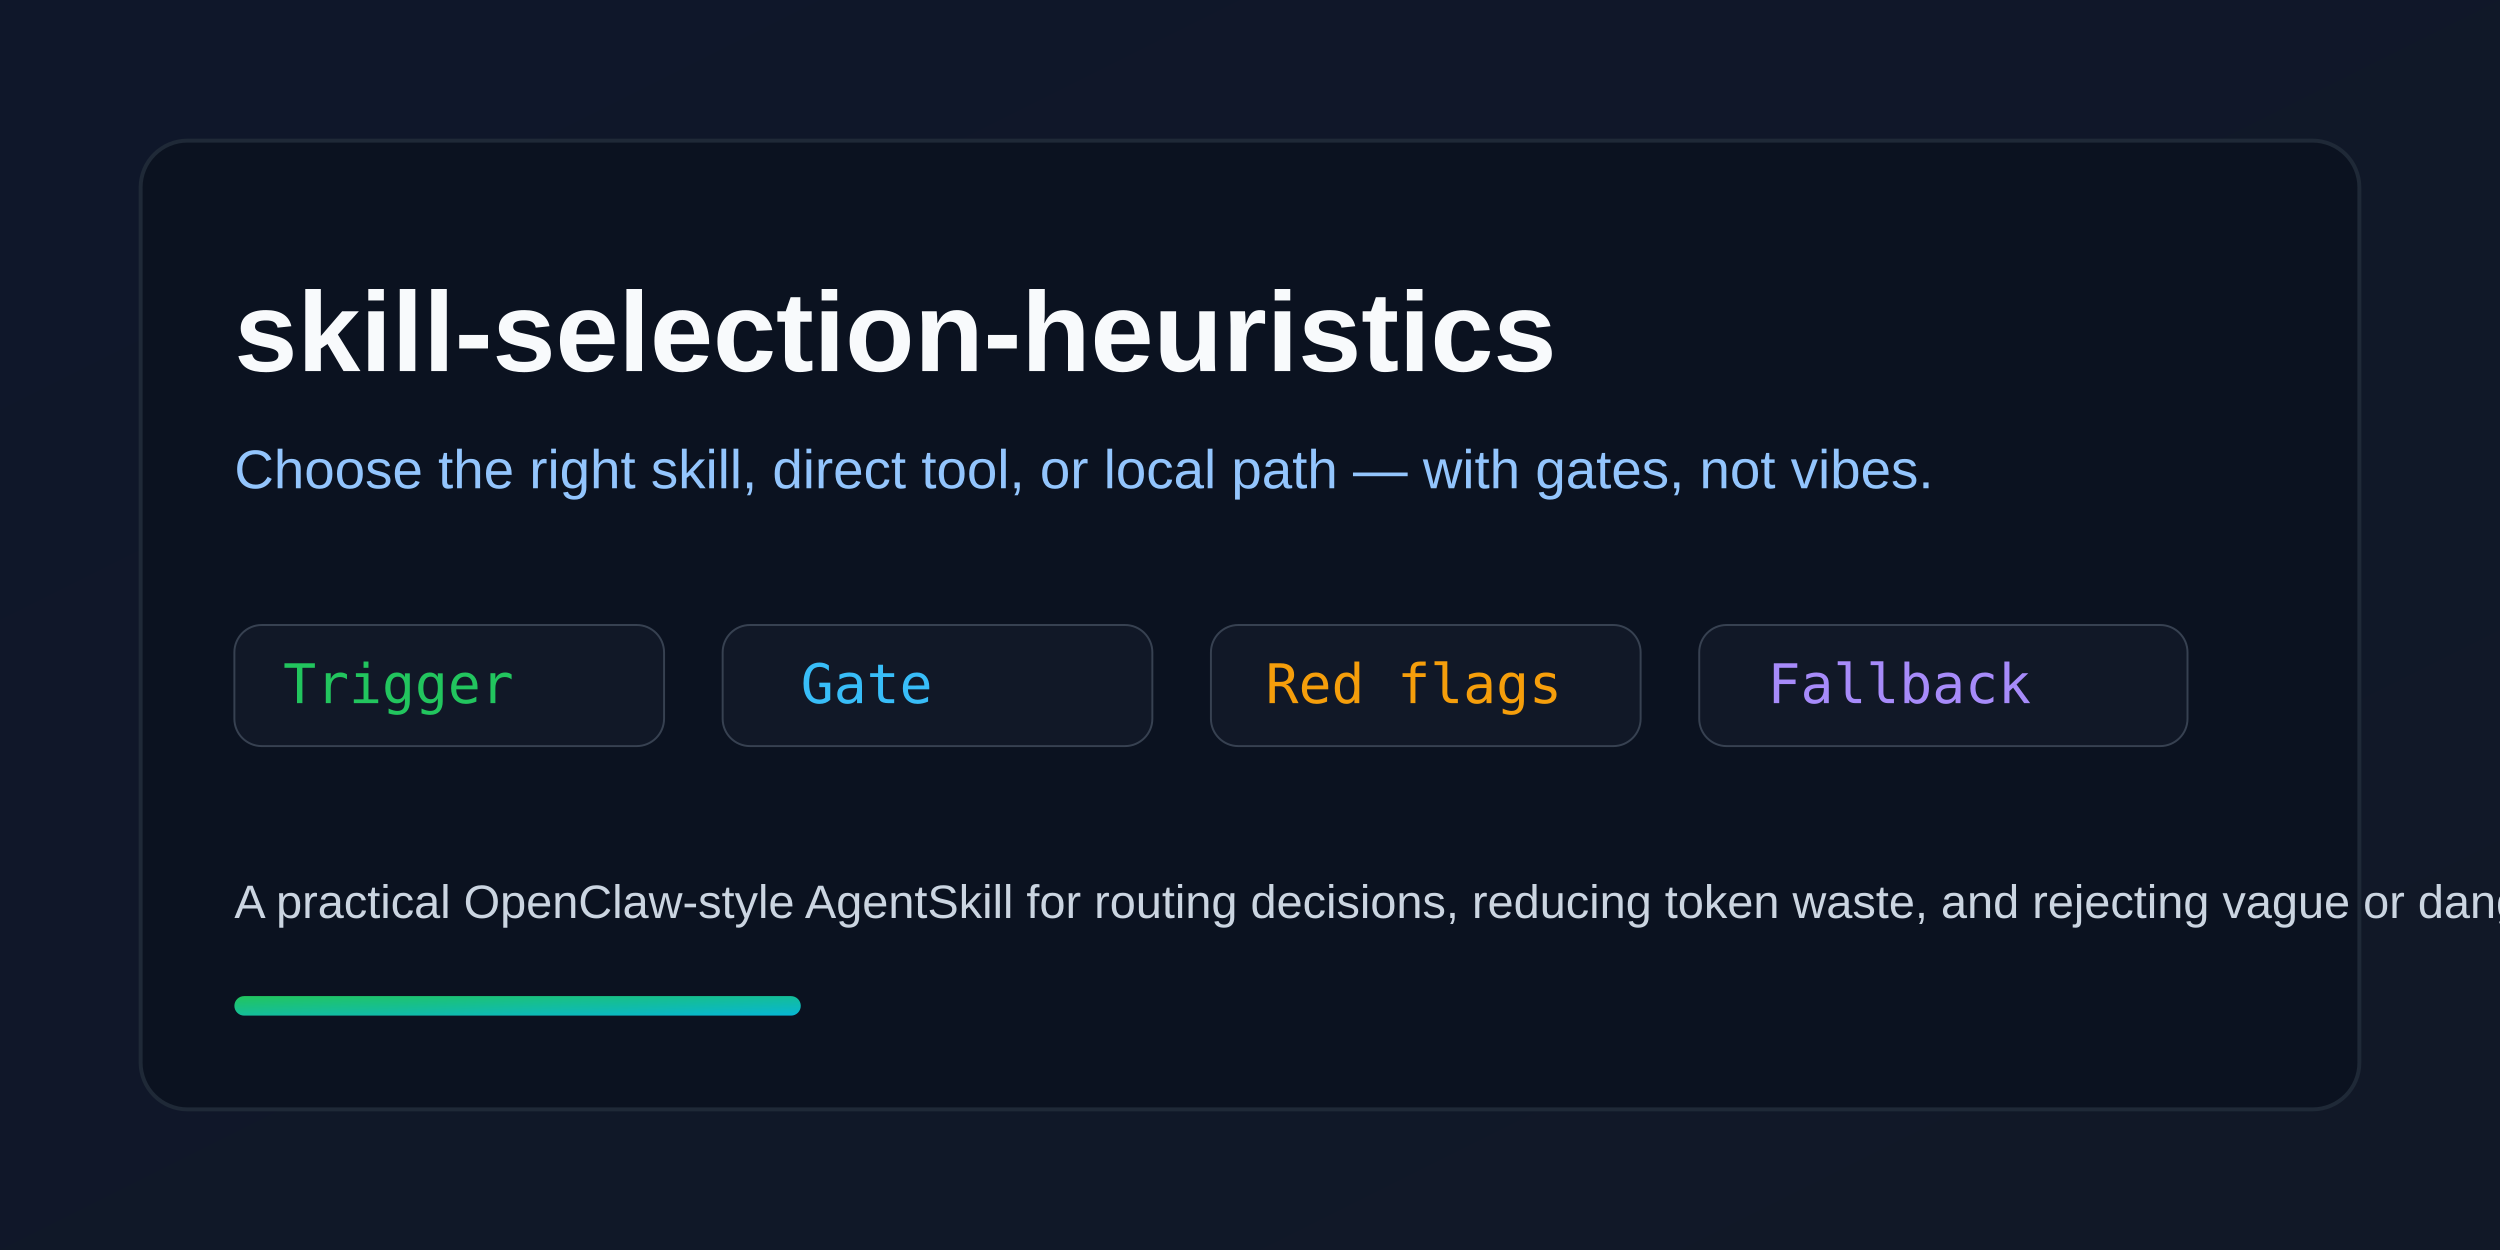
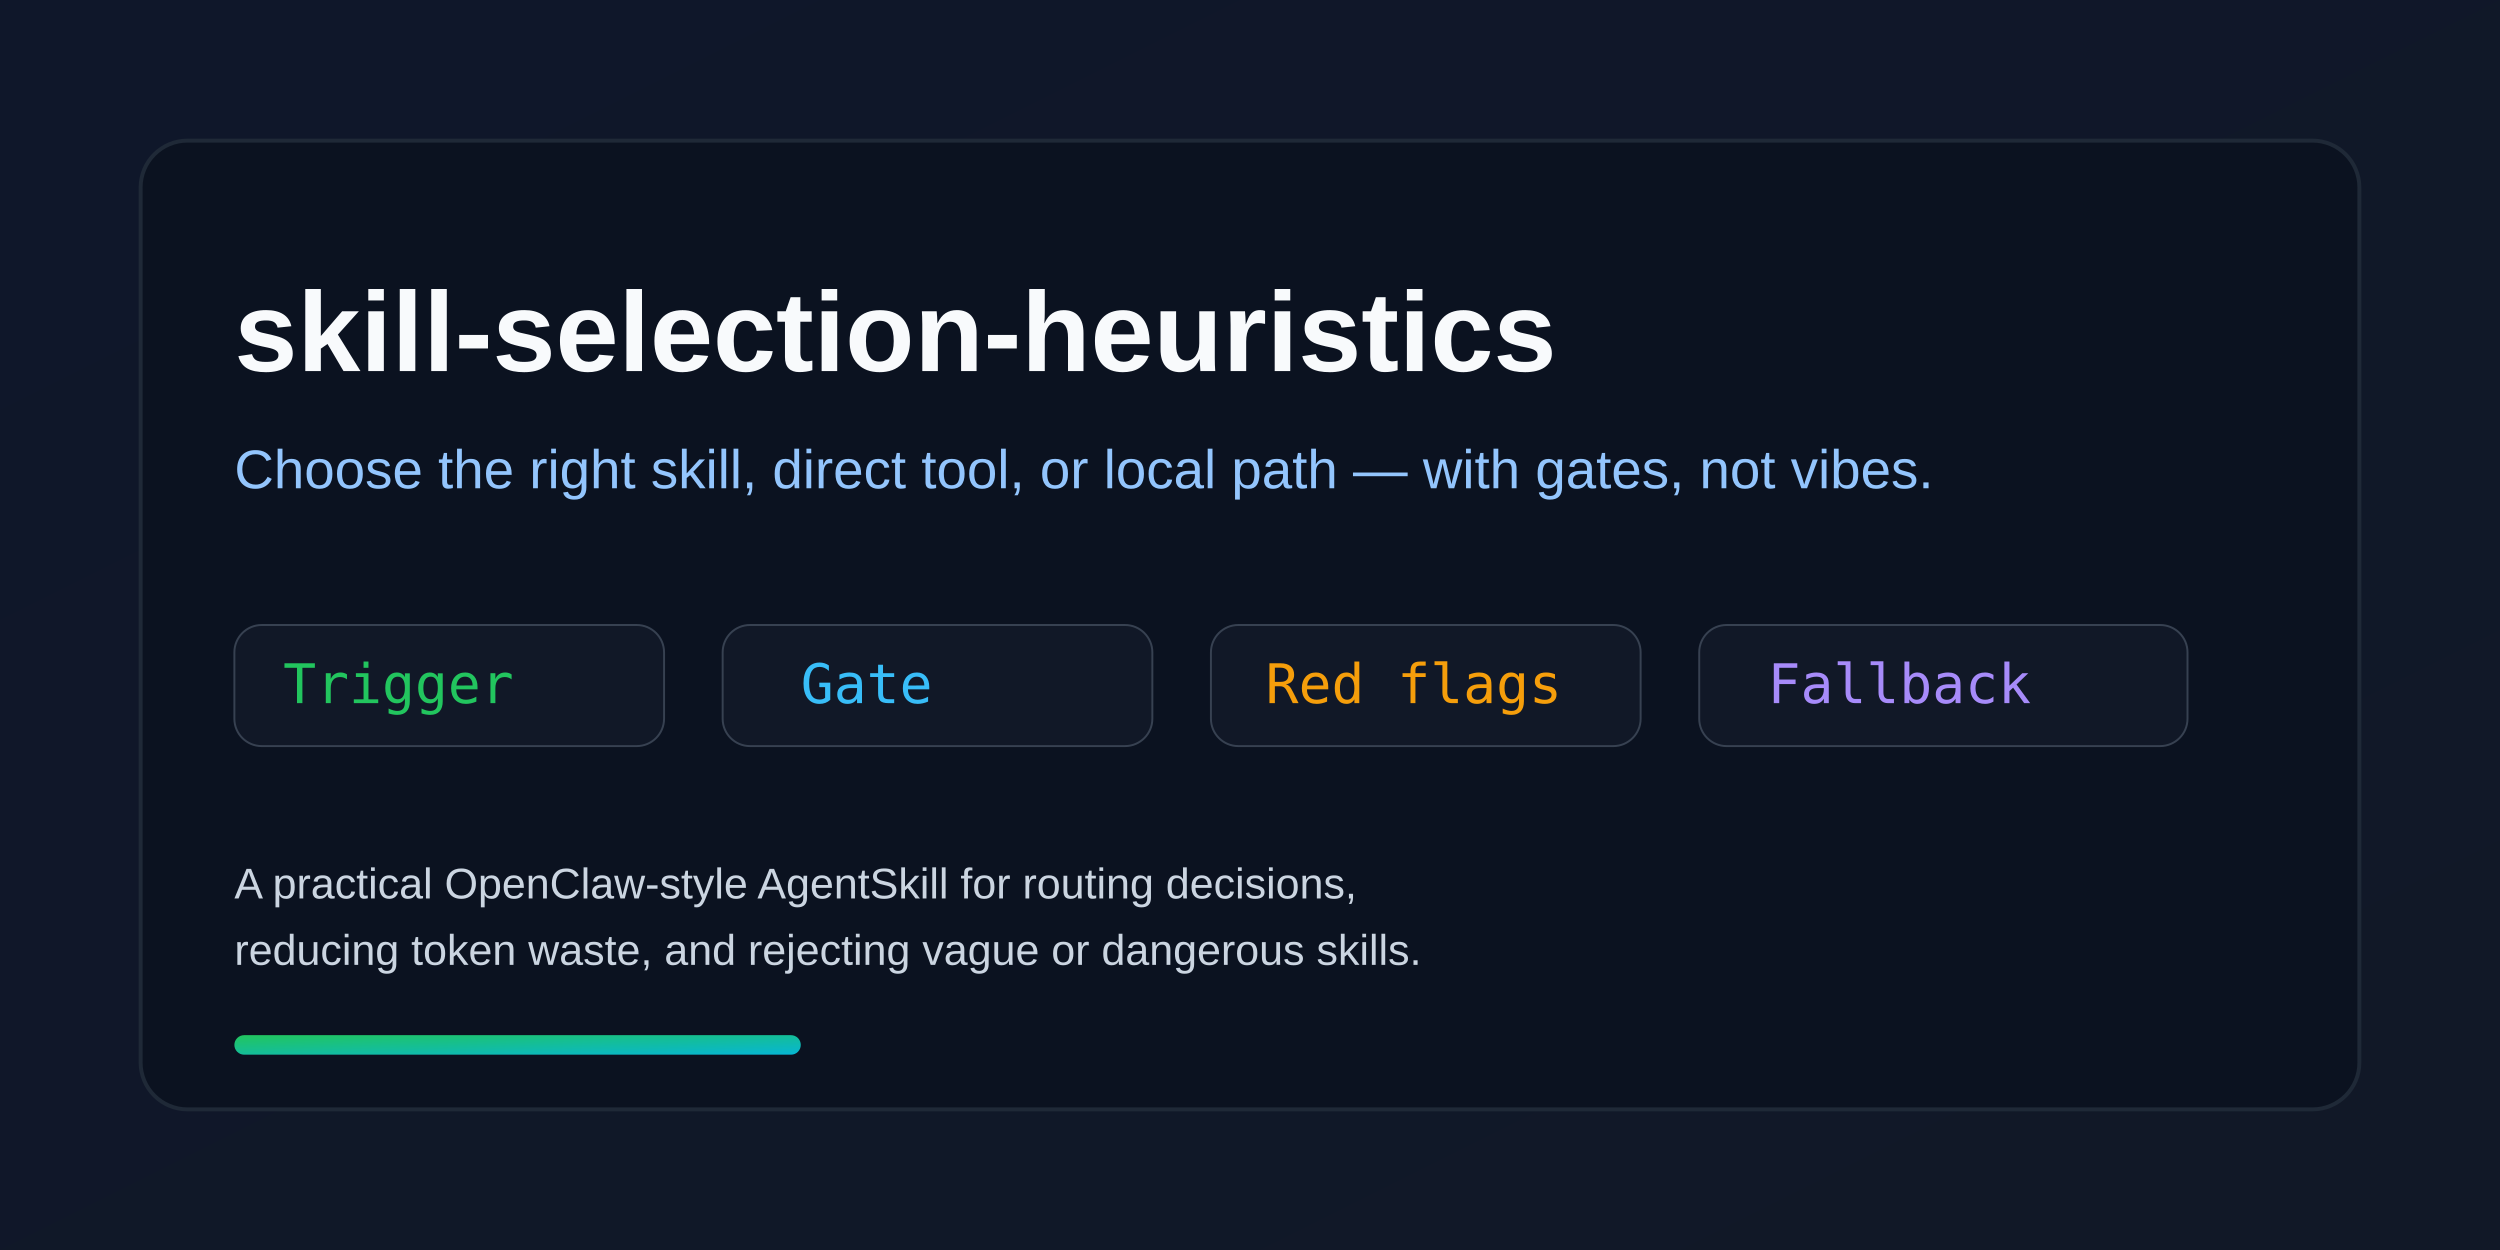
<svg xmlns="http://www.w3.org/2000/svg" width="1280" height="640" viewBox="0 0 1280 640">
  <defs>
    <linearGradient id="bg" x1="0" y1="0" x2="1" y2="1">
      <stop offset="0%" stop-color="#0f172a" />
      <stop offset="100%" stop-color="#111827" />
    </linearGradient>
    <linearGradient id="accent" x1="0" y1="0" x2="1" y2="1">
      <stop offset="0%" stop-color="#22c55e" />
      <stop offset="100%" stop-color="#06b6d4" />
    </linearGradient>
  </defs>
  <rect width="1280" height="640" fill="url(#bg)" />
  <rect x="72" y="72" width="1136" height="496" rx="24" fill="#0b1220" stroke="#1f2937" stroke-width="2" />
  <text x="120" y="190" fill="#f8fafc" font-size="58" font-family="Segoe UI, Arial, sans-serif" font-weight="700">skill-selection-heuristics</text>
  <text x="120" y="250" fill="#93c5fd" font-size="28" font-family="Segoe UI, Arial, sans-serif">Choose the right skill, direct tool, or local path — with gates, not vibes.</text>
  <rect x="120" y="320" width="220" height="62" rx="14" fill="#111827" stroke="#374151" />
  <text x="145" y="360" fill="#22c55e" font-size="28" font-family="Consolas, monospace">Trigger</text>
  <rect x="370" y="320" width="220" height="62" rx="14" fill="#111827" stroke="#374151" />
  <text x="410" y="360" fill="#38bdf8" font-size="28" font-family="Consolas, monospace">Gate</text>
  <rect x="620" y="320" width="220" height="62" rx="14" fill="#111827" stroke="#374151" />
  <text x="648" y="360" fill="#f59e0b" font-size="28" font-family="Consolas, monospace">Red flags</text>
  <rect x="870" y="320" width="250" height="62" rx="14" fill="#111827" stroke="#374151" />
  <text x="905" y="360" fill="#a78bfa" font-size="28" font-family="Consolas, monospace">Fallback</text>
-   <text x="120" y="470" fill="#cbd5e1" font-size="24" font-family="Segoe UI, Arial, sans-serif">A practical OpenClaw-style AgentSkill for routing decisions, reducing token waste, and rejecting vague or dangerous skills.</text>
-   <rect x="120" y="510" width="290" height="10" rx="5" fill="url(#accent)" />
+   <text x="120" y="460" fill="#cbd5e1" font-size="22" font-family="Segoe UI, Arial, sans-serif">A practical OpenClaw-style AgentSkill for routing decisions,</text>
+   <text x="120" y="494" fill="#cbd5e1" font-size="22" font-family="Segoe UI, Arial, sans-serif">reducing token waste, and rejecting vague or dangerous skills.</text>
+   <rect x="120" y="530" width="290" height="10" rx="5" fill="url(#accent)" />
</svg>
